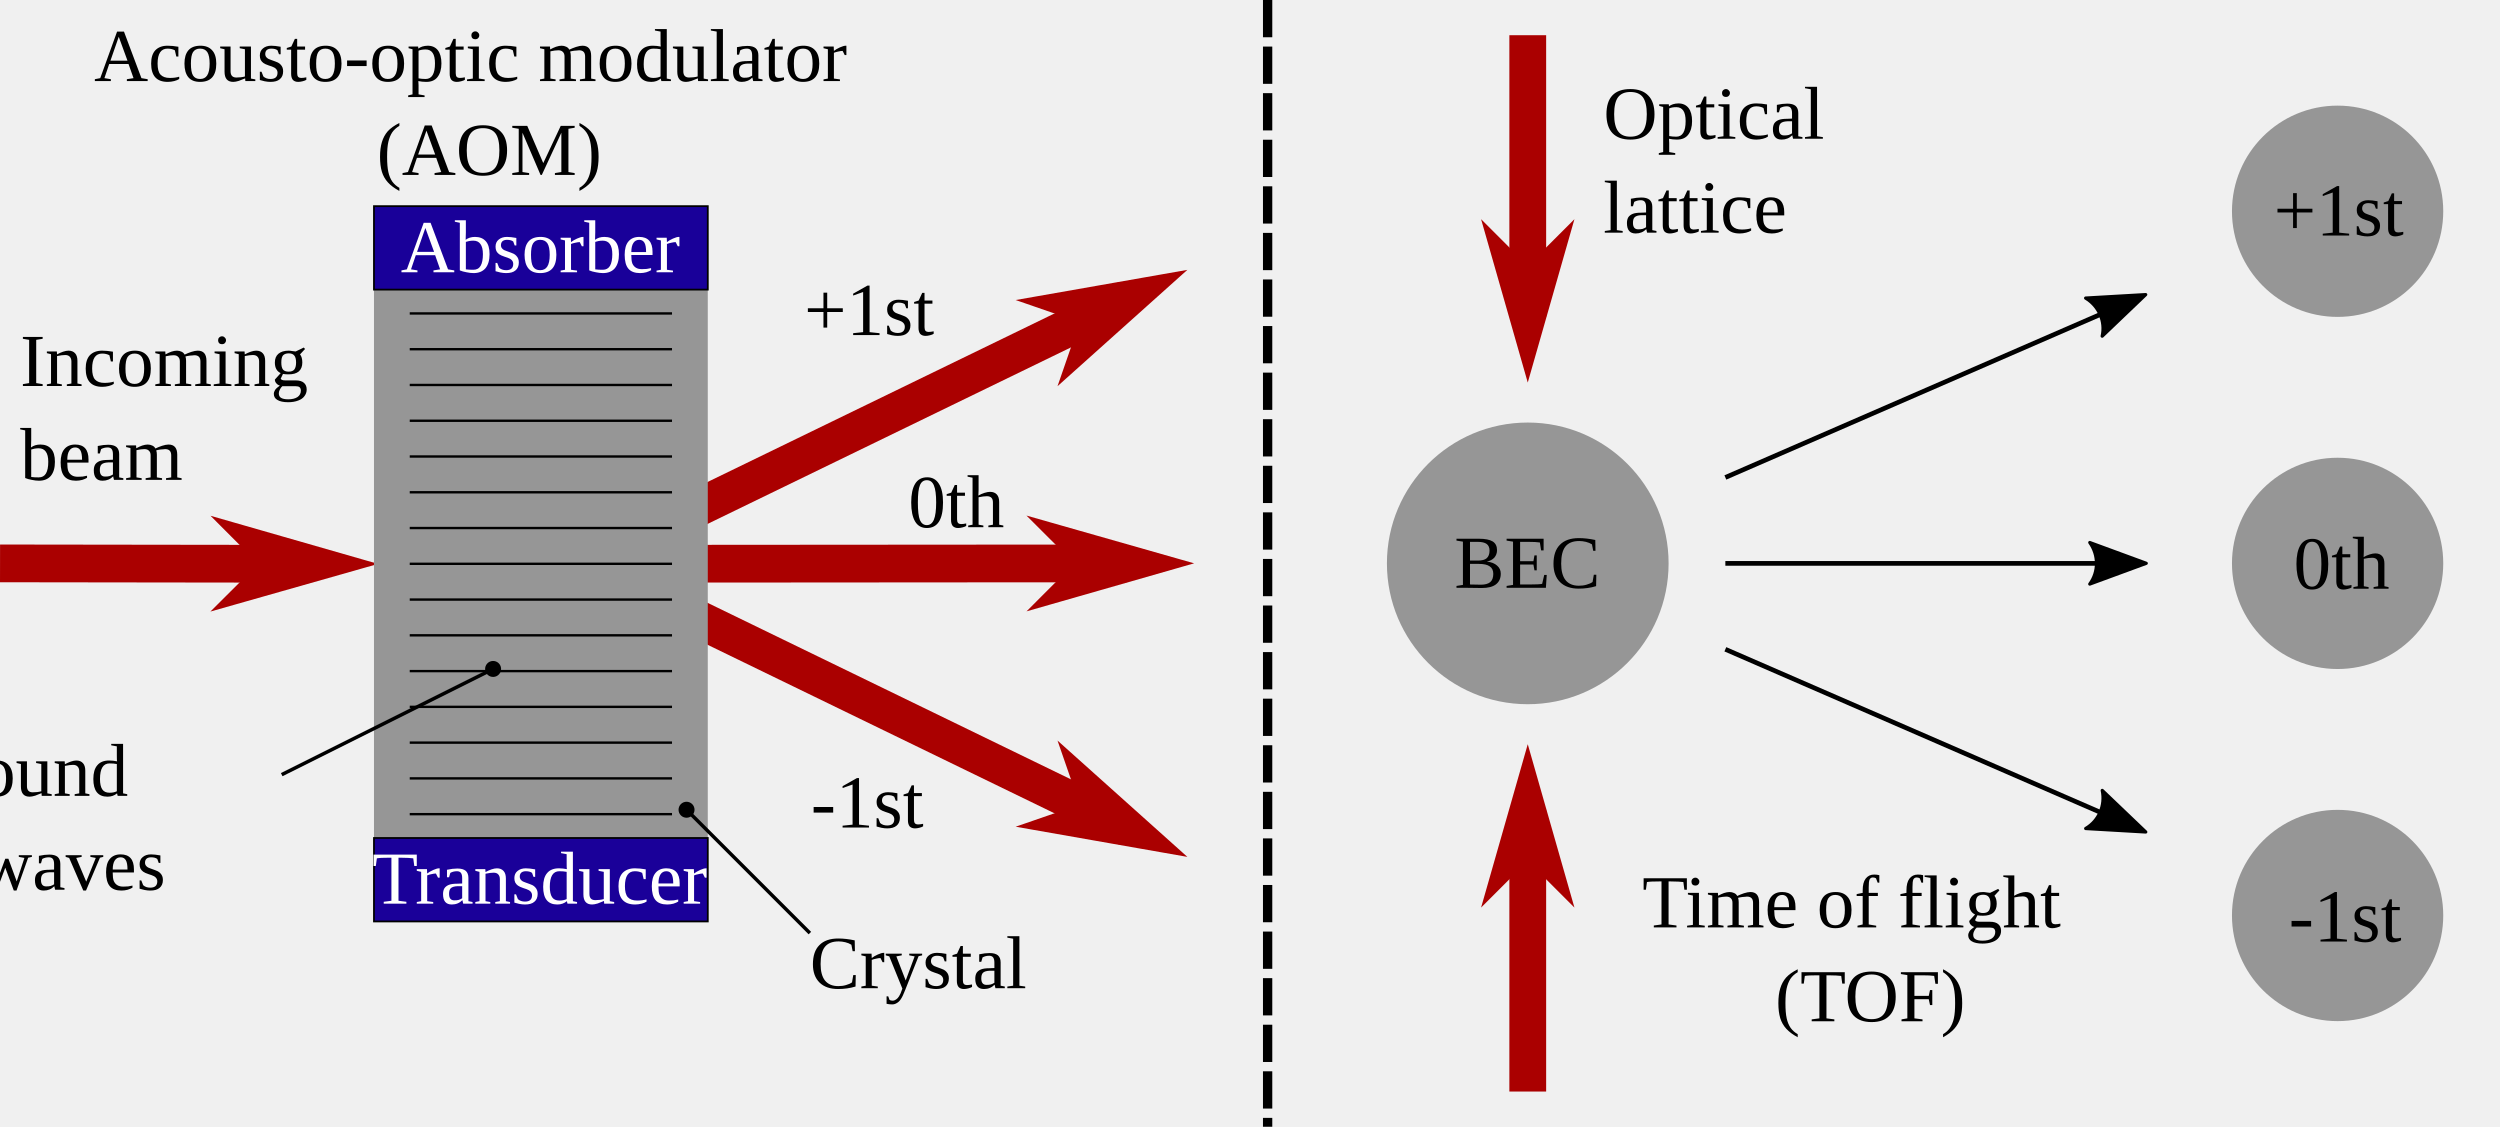
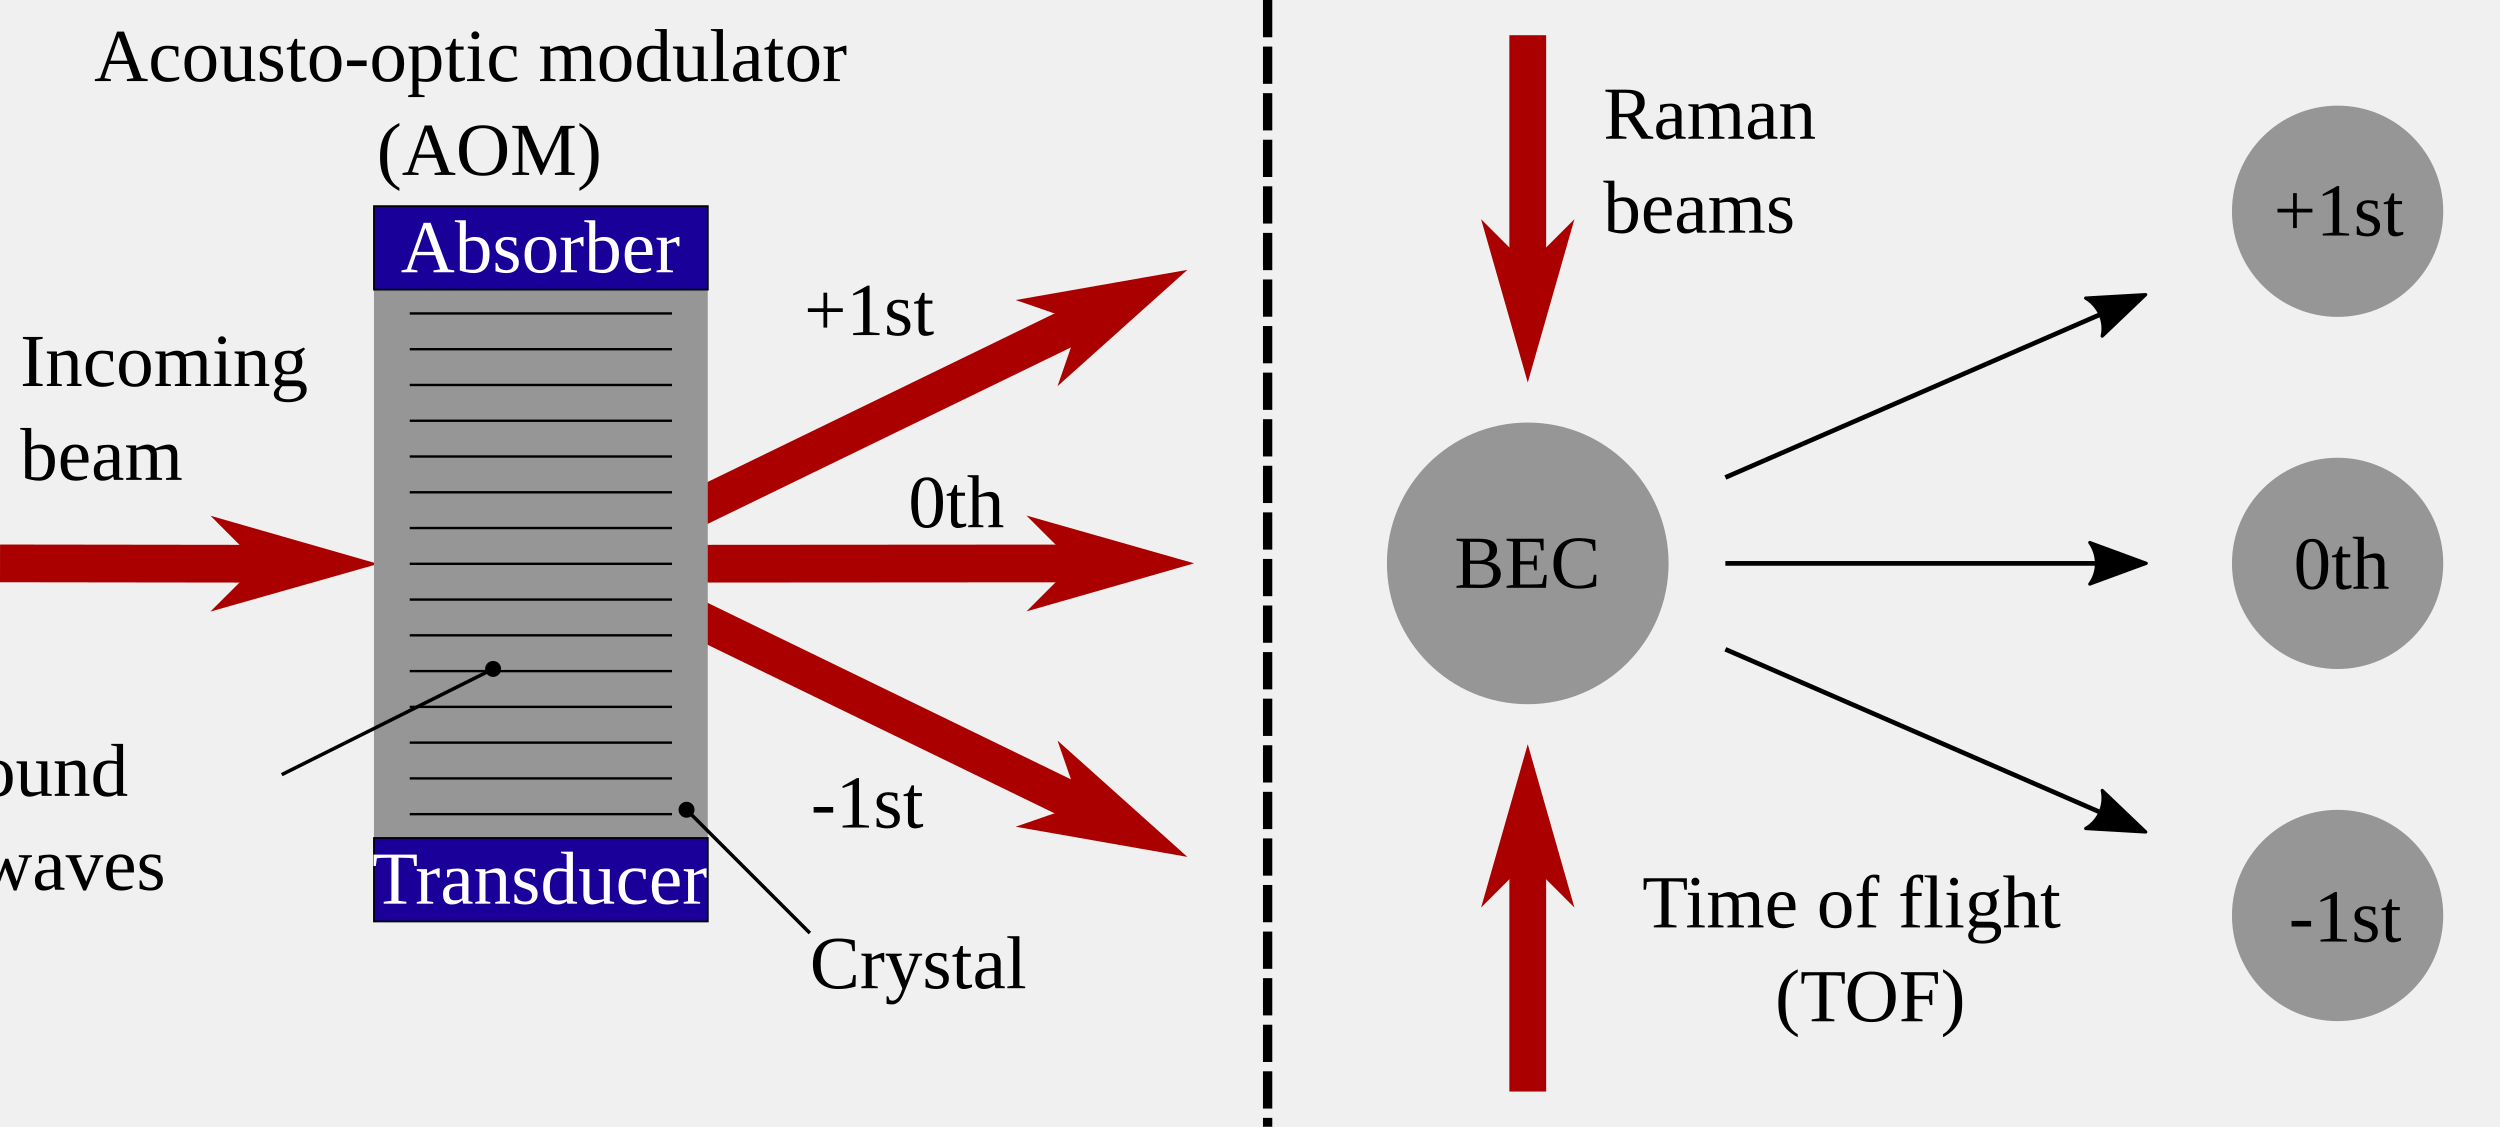
<svg xmlns="http://www.w3.org/2000/svg" width="187.856mm" height="84.667mm" viewBox="0 0 187.856 84.667" version="1.1" id="svg8">
  <defs id="defs2">
    <marker style="overflow:visible" id="marker1616" refX="0.0" refY="0.0" orient="auto">
      <path transform="scale(0.4) translate(7.4, 1)" style="fill-rule:evenodd;stroke:#000000;stroke-width:1pt;stroke-opacity:1;fill:#000000;fill-opacity:1" d="M -2.5,-1.0 C -2.5,1.76 -4.74,4.0 -7.5,4.0 C -10.26,4.0 -12.5,1.76 -12.5,-1.0 C -12.5,-3.76 -10.26,-6.0 -7.5,-6.0 C -4.74,-6.0 -2.5,-3.76 -2.5,-1.0 z " id="path1614" />
    </marker>
    <marker style="overflow:visible" id="DotM" refX="0.0" refY="0.0" orient="auto">
      <path transform="scale(0.4) translate(7.4, 1)" style="fill-rule:evenodd;stroke:#000000;stroke-width:1pt;stroke-opacity:1;fill:#000000;fill-opacity:1" d="M -2.5,-1.0 C -2.5,1.76 -4.74,4.0 -7.5,4.0 C -10.26,4.0 -12.5,1.76 -12.5,-1.0 C -12.5,-3.76 -10.26,-6.0 -7.5,-6.0 C -4.74,-6.0 -2.5,-3.76 -2.5,-1.0 z " id="path1186" />
    </marker>
    <marker style="overflow:visible" id="marker5051" refX="0" refY="0" orient="auto">
      <path transform="matrix(-1.1,0,0,-1.1,-1.1,0)" d="M 8.719,4.034 -2.207,0.016 8.719,-4.002 c -1.745,2.372 -1.735,5.617 -6e-7,8.035 z" style="fill:#000000;fill-opacity:1;fill-rule:evenodd;stroke:#000000;stroke-width:0.625;stroke-linejoin:round;stroke-opacity:1" id="path5049" />
    </marker>
    <marker style="overflow:visible" id="marker5041" refX="0" refY="0" orient="auto">
      <path transform="matrix(-1.1,0,0,-1.1,-1.1,0)" d="M 8.719,4.034 -2.207,0.016 8.719,-4.002 c -1.745,2.372 -1.735,5.617 -6e-7,8.035 z" style="fill:#000000;fill-opacity:1;fill-rule:evenodd;stroke:#000000;stroke-width:0.625;stroke-linejoin:round;stroke-opacity:1" id="path5039" />
    </marker>
    <marker style="overflow:visible" id="marker4881" refX="0" refY="0" orient="auto">
      <path transform="matrix(-1.1,0,0,-1.1,-1.1,0)" d="M 8.719,4.034 -2.207,0.016 8.719,-4.002 c -1.745,2.372 -1.735,5.617 -6e-7,8.035 z" style="fill:#000000;fill-opacity:1;fill-rule:evenodd;stroke:#000000;stroke-width:0.625;stroke-linejoin:round;stroke-opacity:1" id="path4879" />
    </marker>
    <marker style="overflow:visible" id="marker4689" refX="0" refY="0" orient="auto">
      <path transform="matrix(-0.4,0,0,-0.4,-4,0)" style="fill:#000000;fill-opacity:1;fill-rule:evenodd;stroke:#000000;stroke-width:1pt;stroke-opacity:1" d="M 0,0 5,-5 -12.5,0 5,5 Z" id="path4687" />
    </marker>
    <marker style="overflow:visible" id="marker4679" refX="0" refY="0" orient="auto">
      <path transform="matrix(-0.4,0,0,-0.4,-4,0)" style="fill:#000000;fill-opacity:1;fill-rule:evenodd;stroke:#000000;stroke-width:1pt;stroke-opacity:1" d="M 0,0 5,-5 -12.5,0 5,5 Z" id="path4677" />
    </marker>
    <marker style="overflow:visible" id="marker4537" refX="0" refY="0" orient="auto">
      <path transform="matrix(-0.4,0,0,-0.4,-4,0)" style="fill:#000000;fill-opacity:1;fill-rule:evenodd;stroke:#000000;stroke-width:1pt;stroke-opacity:1" d="M 0,0 5,-5 -12.5,0 5,5 Z" id="path4535" />
    </marker>
    <marker style="overflow:visible" id="marker4345" refX="0" refY="0" orient="auto">
      <path transform="matrix(-0.8,0,0,-0.8,-10,0)" style="fill:#000000;fill-opacity:1;fill-rule:evenodd;stroke:#000000;stroke-width:1pt;stroke-opacity:1" d="M 0,0 5,-5 -12.5,0 5,5 Z" id="path4343" />
    </marker>
    <marker style="overflow:visible" id="marker4335" refX="0" refY="0" orient="auto">
      <path transform="matrix(-0.8,0,0,-0.8,-10,0)" style="fill:#000000;fill-opacity:1;fill-rule:evenodd;stroke:#000000;stroke-width:1pt;stroke-opacity:1" d="M 0,0 5,-5 -12.5,0 5,5 Z" id="path4333" />
    </marker>
    <marker style="overflow:visible" id="marker4211" refX="0" refY="0" orient="auto">
      <path transform="matrix(-0.8,0,0,-0.8,-10,0)" style="fill:#000000;fill-opacity:1;fill-rule:evenodd;stroke:#000000;stroke-width:1pt;stroke-opacity:1" d="M 0,0 5,-5 -12.5,0 5,5 Z" id="path4209" />
    </marker>
    <marker style="overflow:visible" id="marker3943" refX="0" refY="0" orient="auto">
      <path transform="matrix(-0.4,0,0,-0.4,-4,0)" style="fill:#000000;fill-opacity:1;fill-rule:evenodd;stroke:#000000;stroke-width:1pt;stroke-opacity:1" d="M 0,0 5,-5 -12.5,0 5,5 Z" id="path3941" />
    </marker>
    <marker style="overflow:visible" id="marker3933" refX="0" refY="0" orient="auto">
      <path transform="matrix(-0.4,0,0,-0.4,-4,0)" style="fill:#000000;fill-opacity:1;fill-rule:evenodd;stroke:#000000;stroke-width:1pt;stroke-opacity:1" d="M 0,0 5,-5 -12.5,0 5,5 Z" id="path3931" />
    </marker>
    <marker style="overflow:visible" id="marker3821" refX="0" refY="0" orient="auto">
      <path transform="matrix(-0.4,0,0,-0.4,-4,0)" style="fill:#000000;fill-opacity:1;fill-rule:evenodd;stroke:#000000;stroke-width:1pt;stroke-opacity:1" d="M 0,0 5,-5 -12.5,0 5,5 Z" id="path3819" />
    </marker>
    <marker style="overflow:visible" id="Arrow1Send" refX="0" refY="0" orient="auto">
      <path transform="matrix(-0.2,0,0,-0.2,-1.2,0)" style="fill:#aa0000;fill-opacity:1;fill-rule:evenodd;stroke:#aa0000;stroke-width:1pt;stroke-opacity:1" d="M 0,0 5,-5 -12.5,0 5,5 Z" id="path1051" />
    </marker>
    <marker style="overflow:visible" id="marker1346" refX="0" refY="0" orient="auto">
      <path transform="matrix(-0.4,0,0,-0.4,-4,0)" style="fill:#000000;fill-opacity:1;fill-rule:evenodd;stroke:#000000;stroke-width:1pt;stroke-opacity:1" d="M 0,0 5,-5 -12.5,0 5,5 Z" id="path1344" />
    </marker>
    <marker style="overflow:visible" id="Arrow1Send-2" refX="0" refY="0" orient="auto">
      <path transform="matrix(-0.2,0,0,-0.2,-1.2,0)" style="fill:#aa0000;fill-opacity:1;fill-rule:evenodd;stroke:#aa0000;stroke-width:1pt;stroke-opacity:1" d="M 0,0 5,-5 -12.5,0 5,5 Z" id="path1051-3" />
    </marker>
    <marker style="overflow:visible" id="Arrow1Send-2-5" refX="0" refY="0" orient="auto">
      <path transform="matrix(-0.2,0,0,-0.2,-1.2,0)" style="fill:#aa0000;fill-opacity:1;fill-rule:evenodd;stroke:#aa0000;stroke-width:1pt;stroke-opacity:1" d="M 0,0 5,-5 -12.5,0 5,5 Z" id="path1051-3-9" />
    </marker>
    <marker style="overflow:visible" id="Arrow1Send-2-2" refX="0" refY="0" orient="auto">
      <path transform="matrix(-0.2,0,0,-0.2,-1.2,0)" style="fill:#aa0000;fill-opacity:1;fill-rule:evenodd;stroke:#aa0000;stroke-width:1pt;stroke-opacity:1" d="M 0,0 5,-5 -12.5,0 5,5 Z" id="path1051-3-8" />
    </marker>
    <marker style="overflow:visible" id="Arrow1Send-2-2-7" refX="0" refY="0" orient="auto">
      <path transform="matrix(-0.2,0,0,-0.2,-1.2,0)" style="fill:#aa0000;fill-opacity:1;fill-rule:evenodd;stroke:#aa0000;stroke-width:1pt;stroke-opacity:1" d="M 0,0 5,-5 -12.5,0 5,5 Z" id="path1051-3-8-3" />
    </marker>
    <marker style="overflow:visible" id="Arrow1Send-2-2-7-1" refX="0" refY="0" orient="auto">
      <path transform="matrix(-0.2,0,0,-0.2,-1.2,0)" style="fill:#aa0000;fill-opacity:1;fill-rule:evenodd;stroke:#aa0000;stroke-width:1pt;stroke-opacity:1" d="M 0,0 5,-5 -12.5,0 5,5 Z" id="path1051-3-8-3-2" />
    </marker>
    <marker style="overflow:visible" id="Arrow1Send-2-2-7-3" refX="0" refY="0" orient="auto">
      <path transform="matrix(-0.2,0,0,-0.2,-1.2,0)" style="fill:#aa0000;fill-opacity:1;fill-rule:evenodd;stroke:#aa0000;stroke-width:1pt;stroke-opacity:1" d="M 0,0 5,-5 -12.5,0 5,5 Z" id="path1051-3-8-3-1" />
    </marker>
    <marker style="overflow:visible" id="Arrow1Send-2-4" refX="0" refY="0" orient="auto">
      <path transform="matrix(-0.2,0,0,-0.2,-1.2,0)" style="fill:#aa0000;fill-opacity:1;fill-rule:evenodd;stroke:#aa0000;stroke-width:1pt;stroke-opacity:1" d="M 0,0 5,-5 -12.5,0 5,5 Z" id="path1051-3-7" />
    </marker>
    <marker style="overflow:visible" id="Arrow1Send-2-4-4" refX="0" refY="0" orient="auto">
      <path transform="matrix(-0.2,0,0,-0.2,-1.2,0)" style="fill:#aa0000;fill-opacity:1;fill-rule:evenodd;stroke:#aa0000;stroke-width:1pt;stroke-opacity:1" d="M 0,0 5,-5 -12.5,0 5,5 Z" id="path1051-3-7-5" />
    </marker>
    <marker style="overflow:visible" id="Arrow1Send-2-3" refX="0" refY="0" orient="auto">
      <path transform="matrix(-0.2,0,0,-0.2,-1.2,0)" style="fill:#aa0000;fill-opacity:1;fill-rule:evenodd;stroke:#aa0000;stroke-width:1pt;stroke-opacity:1" d="M 0,0 5,-5 -12.5,0 5,5 Z" id="path1051-3-6" />
    </marker>
    <marker style="overflow:visible" id="Arrow1Send-2-3-0" refX="0" refY="0" orient="auto">
      <path transform="matrix(-0.2,0,0,-0.2,-1.2,0)" style="fill:#aa0000;fill-opacity:1;fill-rule:evenodd;stroke:#aa0000;stroke-width:1pt;stroke-opacity:1" d="M 0,0 5,-5 -12.5,0 5,5 Z" id="path1051-3-6-6" />
    </marker>
    <marker style="overflow:visible" id="Arrow1Send-20" refX="0" refY="0" orient="auto">
      <path transform="matrix(-0.2,0,0,-0.2,-1.2,0)" style="fill:#aa0000;fill-opacity:1;fill-rule:evenodd;stroke:#aa0000;stroke-width:1pt;stroke-opacity:1" d="M 0,0 5,-5 -12.5,0 5,5 Z" id="path1051-6" />
    </marker>
    <marker style="overflow:visible" id="Arrow1Send-20-5" refX="0" refY="0" orient="auto">
      <path transform="matrix(-0.2,0,0,-0.2,-1.2,0)" style="fill:#aa0000;fill-opacity:1;fill-rule:evenodd;stroke:#aa0000;stroke-width:1pt;stroke-opacity:1" d="M 0,0 5,-5 -12.5,0 5,5 Z" id="path1051-6-5" />
    </marker>
    <marker style="overflow:visible" id="Arrow1Send-2-44" refX="0" refY="0" orient="auto">
      <path transform="matrix(-0.2,0,0,-0.2,-1.2,0)" style="fill:#aa0000;fill-opacity:1;fill-rule:evenodd;stroke:#aa0000;stroke-width:1pt;stroke-opacity:1" d="M 0,0 5,-5 -12.5,0 5,5 Z" id="path1051-3-3" />
    </marker>
    <marker style="overflow:visible" id="Arrow1Send-2-44-7" refX="0" refY="0" orient="auto">
      <path transform="matrix(-0.2,0,0,-0.2,-1.2,0)" style="fill:#aa0000;fill-opacity:1;fill-rule:evenodd;stroke:#aa0000;stroke-width:1pt;stroke-opacity:1" d="M 0,0 5,-5 -12.5,0 5,5 Z" id="path1051-3-3-8" />
    </marker>
  </defs>
  <g id="layer1" transform="translate(-7.935551,-29.10417)">
    <path style="fill:none;stroke:#aa0000;stroke-width:2.835;stroke-linecap:butt;stroke-linejoin:miter;stroke-miterlimit:4;stroke-dasharray:none;stroke-opacity:1;marker-end:url(#Arrow1Send-2-44)" d="m 54.542,72.79 38.063,18.491" id="path1034-7-0" />
    <path style="fill:none;stroke:#aa0000;stroke-width:2.835;stroke-linecap:butt;stroke-linejoin:miter;stroke-miterlimit:4;stroke-dasharray:none;stroke-opacity:1;marker-end:url(#Arrow1Send-2-44-7)" d="m 54.542,70.085 38.063,-18.491" id="path1034-7-0-6" />
    <path style="fill:none;stroke:#aa0000;stroke-width:2.835;stroke-linecap:butt;stroke-linejoin:miter;stroke-miterlimit:4;stroke-dasharray:none;stroke-opacity:1;marker-end:url(#Arrow1Send-2)" d="m 50.288,71.47 42.316,-0.032" id="path1034-7" />
    <path style="fill:none;stroke:#aa0000;stroke-width:2.835;stroke-linecap:butt;stroke-linejoin:miter;stroke-miterlimit:4;stroke-dasharray:none;stroke-opacity:1;marker-end:url(#Arrow1Send)" d="m 7.938,71.438 23.347,0.032" id="path1034" />
    <path style="fill:none;stroke:#000000;stroke-width:0.7;stroke-linecap:butt;stroke-linejoin:miter;stroke-miterlimit:4;stroke-dasharray:2.8, 0.7;stroke-dashoffset:0;stroke-opacity:1" d="M 103.188,29.104 V 113.771" id="path2430" />
    <rect style="fill:#969696;stroke:none;stroke-width:4.74" id="rect14" width="25.083" height="41.208" x="36.037" y="50.866" />
    <rect style="fill:#190099;fill-opacity:1;stroke:#000000;stroke-width:0.135;stroke-miterlimit:4;stroke-dasharray:none;stroke-opacity:1" id="rect841" width="25.083" height="6.271" x="36.037" y="44.595" />
    <rect style="fill:#1a0099;fill-opacity:1;stroke:#000000;stroke-width:0.135;stroke-miterlimit:4;stroke-dasharray:none;stroke-opacity:1" id="rect841-3" width="25.083" height="6.271" x="36.037" y="92.073" />
    <path style="fill:none;stroke:#000000;stroke-width:0.179px;stroke-linecap:butt;stroke-linejoin:miter;stroke-opacity:1" d="M 38.724,90.282 H 58.432" id="path871" />
    <path style="fill:none;stroke:#000000;stroke-width:0.179px;stroke-linecap:butt;stroke-linejoin:miter;stroke-opacity:1" d="M 38.724,87.594 H 58.432" id="path871-7" />
    <path style="fill:none;stroke:#000000;stroke-width:0.179px;stroke-linecap:butt;stroke-linejoin:miter;stroke-opacity:1" d="M 38.724,84.907 H 58.432" id="path871-5" />
    <path style="fill:none;stroke:#000000;stroke-width:0.179px;stroke-linecap:butt;stroke-linejoin:miter;stroke-opacity:1" d="M 38.724,82.219 H 58.432" id="path871-7-5" />
    <path style="fill:none;stroke:#000000;stroke-width:0.179px;stroke-linecap:butt;stroke-linejoin:miter;stroke-opacity:1" d="M 38.724,79.532 H 58.432" id="path871-62" />
    <path style="fill:none;stroke:#000000;stroke-width:0.179px;stroke-linecap:butt;stroke-linejoin:miter;stroke-opacity:1" d="M 38.724,76.844 H 58.432" id="path871-7-1" />
    <path style="fill:none;stroke:#000000;stroke-width:0.179px;stroke-linecap:butt;stroke-linejoin:miter;stroke-opacity:1" d="m 38.724,74.157 h 19.708" id="path871-5-2" />
    <path style="fill:none;stroke:#000000;stroke-width:0.179px;stroke-linecap:butt;stroke-linejoin:miter;stroke-opacity:1" d="M 38.724,71.47 H 58.432" id="path871-7-5-0" />
    <path style="fill:none;stroke:#000000;stroke-width:0.179px;stroke-linecap:butt;stroke-linejoin:miter;stroke-opacity:1" d="M 38.724,68.782 H 58.432" id="path871-9" />
    <path style="fill:none;stroke:#000000;stroke-width:0.179px;stroke-linecap:butt;stroke-linejoin:miter;stroke-opacity:1" d="M 38.724,66.095 H 58.432" id="path871-7-0" />
    <path style="fill:none;stroke:#000000;stroke-width:0.179px;stroke-linecap:butt;stroke-linejoin:miter;stroke-opacity:1" d="m 38.724,63.407 h 19.708" id="path871-5-6" />
    <path style="fill:none;stroke:#000000;stroke-width:0.179px;stroke-linecap:butt;stroke-linejoin:miter;stroke-opacity:1" d="M 38.724,60.72 H 58.432" id="path871-7-5-6" />
    <path style="fill:none;stroke:#000000;stroke-width:0.179px;stroke-linecap:butt;stroke-linejoin:miter;stroke-opacity:1" d="M 38.724,58.032 H 58.432" id="path871-62-1" />
    <path style="fill:none;stroke:#000000;stroke-width:0.179px;stroke-linecap:butt;stroke-linejoin:miter;stroke-opacity:1" d="M 38.724,55.345 H 58.432" id="path871-7-1-7" />
    <path style="fill:none;stroke:#000000;stroke-width:0.179px;stroke-linecap:butt;stroke-linejoin:miter;stroke-opacity:1" d="m 38.724,52.657 h 19.708" id="path871-5-2-9" />
    <circle style="fill:#969696;fill-opacity:1;stroke:none;stroke-width:0.7;stroke-miterlimit:4;stroke-dasharray:2.8, 0.7;stroke-dashoffset:0;stroke-opacity:1" id="path3344" cx="122.735" cy="71.438" r="10.583" />
    <path style="fill:none;stroke:#aa0000;stroke-width:2.763;stroke-linecap:butt;stroke-linejoin:miter;stroke-miterlimit:4;stroke-dasharray:none;stroke-opacity:1;marker-end:url(#Arrow1Send-20)" d="M 122.735,31.75 V 52.917" id="path1034-1" />
    <path style="fill:none;stroke:#aa0000;stroke-width:2.763;stroke-linecap:butt;stroke-linejoin:miter;stroke-miterlimit:4;stroke-dasharray:none;stroke-opacity:1;marker-end:url(#Arrow1Send-20-5)" d="M 122.735,111.125 V 89.958" id="path1034-1-4" />
    <circle style="fill:#969696;fill-opacity:1;stroke:none;stroke-width:0.7;stroke-miterlimit:4;stroke-dasharray:2.8, 0.7;stroke-dashoffset:0;stroke-opacity:1" id="path3344-7" cx="183.589" cy="71.438" r="7.938" />
    <circle style="fill:#969696;fill-opacity:1;stroke:none;stroke-width:0.7;stroke-miterlimit:4;stroke-dasharray:2.8, 0.7;stroke-dashoffset:0;stroke-opacity:1" id="path3344-7-6" cx="183.589" cy="44.979" r="7.938" />
    <circle style="fill:#969696;fill-opacity:1;stroke:none;stroke-width:0.7;stroke-miterlimit:4;stroke-dasharray:2.8, 0.7;stroke-dashoffset:0;stroke-opacity:1" id="path3344-7-6-5" cx="183.589" cy="97.896" r="7.938" />
    <path style="fill:none;stroke:#000000;stroke-width:0.353;stroke-linecap:butt;stroke-linejoin:miter;stroke-miterlimit:4;stroke-dasharray:none;stroke-dashoffset:0;stroke-opacity:1;marker-end:url(#marker5041)" d="M 137.583,64.982 168.741,51.435" id="path3790" />
    <path style="fill:none;stroke:#000000;stroke-width:0.353;stroke-linecap:butt;stroke-linejoin:miter;stroke-miterlimit:4;stroke-dasharray:none;stroke-dashoffset:0;stroke-opacity:1;marker-end:url(#marker5051)" d="m 137.583,77.893 31.157,13.547" id="path3803" />
    <path style="fill:none;stroke:#000000;stroke-width:0.353;stroke-linecap:butt;stroke-linejoin:miter;stroke-miterlimit:4;stroke-dasharray:none;stroke-dashoffset:0;stroke-opacity:1;marker-end:url(#marker4881)" d="m 137.583,71.438 h 31.157" id="path3805" />
    <text xml:space="preserve" style="font-size:5.644px;line-height:1.25;font-family:'Times New Roman';-inkscape-font-specification:'Times New Roman, ';stroke-width:0.265" x="117.224" y="73.275" id="text5865">
      <tspan id="tspan5863" x="117.224" y="73.275" style="stroke-width:0.265">BEC</tspan>
    </text>
    <text xml:space="preserve" style="font-size:5.644px;line-height:1.25;font-family:'Times New Roman';-inkscape-font-specification:'Times New Roman, ';stroke-width:0.265" x="180.277" y="73.344" id="text7519">
      <tspan id="tspan7517" x="180.277" y="73.344" style="stroke-width:0.265">0th</tspan>
    </text>
    <text xml:space="preserve" style="font-size:5.644px;line-height:1.25;font-family:'Times New Roman';-inkscape-font-specification:'Times New Roman, ';stroke-width:0.265" x="178.789" y="46.806" id="text7523">
      <tspan id="tspan7521" x="178.789" y="46.806" style="stroke-width:0.265">+1st</tspan>
    </text>
    <text xml:space="preserve" style="font-size:5.644px;line-height:1.25;font-family:'Times New Roman';-inkscape-font-specification:'Times New Roman, ';stroke-width:0.265" x="179.926" y="99.851" id="text7523-6">
      <tspan id="tspan7521-9" x="179.926" y="99.851" style="stroke-width:0.265">-1st</tspan>
    </text>
    <text xml:space="preserve" style="font-size:5.644px;line-height:1.25;font-family:'Times New Roman';-inkscape-font-specification:'Times New Roman, ';stroke-width:0.265" x="128.414" y="39.533" id="text7551">
-       <tspan id="tspan7549" x="128.414" y="39.533" style="stroke-width:0.265">Optical</tspan>
-       <tspan x="128.414" y="46.589" style="stroke-width:0.265" id="tspan7553">lattice</tspan>
+       <tspan x="128.414" y="39.533" style="stroke-width:0.265" id="tspan7553">Raman</tspan>
+       <tspan x="128.414" y="46.589" style="stroke-width:0.265" id="tspan139">beams</tspan>
    </text>
    <text xml:space="preserve" style="font-size:5.644px;line-height:1.25;font-family:'Times New Roman';-inkscape-font-specification:'Times New Roman, ';text-align:center;text-anchor:middle;stroke-width:0.265" x="152.001" y="98.791" id="text7557">
      <tspan id="tspan7555" x="152.001" y="98.791" style="text-align:center;text-anchor:middle;stroke-width:0.265">Time of flight</tspan>
      <tspan x="152.001" y="105.846" style="text-align:center;text-anchor:middle;stroke-width:0.265" id="tspan7559">(TOF)</tspan>
    </text>
    <text xml:space="preserve" style="font-size:5.644px;line-height:1.25;font-family:'Times New Roman';-inkscape-font-specification:'Times New Roman, ';stroke-width:0.265" x="68.36" y="54.285" id="text7523-3">
      <tspan id="tspan7521-7" x="68.36" y="54.285" style="stroke-width:0.265">+1st</tspan>
    </text>
    <text xml:space="preserve" style="font-size:5.644px;line-height:1.25;font-family:'Times New Roman';-inkscape-font-specification:'Times New Roman, ';stroke-width:0.265" x="76.188" y="68.718" id="text7519-4">
      <tspan id="tspan7517-5" x="76.188" y="68.718" style="stroke-width:0.265">0th</tspan>
    </text>
    <text xml:space="preserve" style="font-size:5.644px;line-height:1.25;font-family:'Times New Roman';-inkscape-font-specification:'Times New Roman, ';stroke-width:0.265" x="68.871" y="91.289" id="text7523-6-2">
      <tspan id="tspan7521-9-5" x="68.871" y="91.289" style="stroke-width:0.265">-1st</tspan>
    </text>
    <text xml:space="preserve" style="font-size:5.644px;line-height:1.25;font-family:'Times New Roman';-inkscape-font-specification:'Times New Roman, ';stroke-width:0.265" x="9.454" y="58.109" id="text7635">
      <tspan id="tspan7633" x="9.454" y="58.109" style="stroke-width:0.265">Incoming</tspan>
      <tspan x="9.454" y="65.165" style="stroke-width:0.265" id="tspan7637">beam</tspan>
    </text>
    <text xml:space="preserve" style="font-size:5.644px;line-height:1.25;font-family:'Times New Roman';-inkscape-font-specification:'Times New Roman, ';fill:#ffffff;stroke-width:0.265" x="35.893" y="97.011" id="text7641">
      <tspan id="tspan7639" x="35.893" y="97.011" style="fill:#ffffff;stroke-width:0.265">Transducer</tspan>
    </text>
    <text xml:space="preserve" style="font-size:5.644px;line-height:1.25;font-family:'Times New Roman';-inkscape-font-specification:'Times New Roman, ';fill:#ffffff;stroke-width:0.265" x="38.04" y="49.56" id="text7641-4">
      <tspan id="tspan7639-7" x="38.04" y="49.56" style="fill:#ffffff;stroke-width:0.265">Absorber</tspan>
    </text>
    <text xml:space="preserve" style="font-size:5.644px;line-height:1.25;font-family:'Times New Roman';-inkscape-font-specification:'Times New Roman, ';text-align:end;text-anchor:end;stroke-width:0.265" x="27.445" y="88.903" id="text7669">
      <tspan id="tspan7667" x="27.445" y="88.903" style="text-align:end;text-anchor:end;stroke-width:0.265">Sound</tspan>
      <tspan x="27.445" y="95.959" style="text-align:end;text-anchor:end;stroke-width:0.265" id="tspan7671">waves</tspan>
    </text>
    <text xml:space="preserve" style="font-size:5.644px;line-height:1.25;font-family:'Times New Roman';-inkscape-font-specification:'Times New Roman, ';text-align:center;text-anchor:middle;stroke-width:0.265" x="48.234" y="35.194" id="text8341">
      <tspan x="48.234" y="35.194" style="text-align:center;text-anchor:middle;stroke-width:0.265" id="tspan8343">Acousto-optic modulator</tspan>
      <tspan x="48.234" y="42.249" style="text-align:center;text-anchor:middle;stroke-width:0.265" id="tspan8345">(AOM)</tspan>
    </text>
    <path style="fill:none;stroke:#000000;stroke-width:0.265;stroke-linecap:butt;stroke-linejoin:miter;stroke-opacity:1;stroke-miterlimit:4;stroke-dasharray:none;marker-end:;marker-start:url(#DotM)" d="m 44.979,79.375 -15.875,7.938" id="path1120" />
    <text xml:space="preserve" style="font-size:5.644px;line-height:1.25;font-family:'Times New Roman';-inkscape-font-specification:'Times New Roman, ';stroke-width:0.265" x="68.786" y="103.362" id="text1604">
      <tspan id="tspan1602" x="68.786" y="103.362" style="stroke-width:0.265">Crystal</tspan>
    </text>
    <path style="fill:none;stroke:#000000;stroke-width:0.265px;stroke-linecap:butt;stroke-linejoin:miter;stroke-opacity:1;marker-start:url(#marker1616)" d="m 59.531,89.958 9.26,9.26" id="path1606" />
  </g>
</svg>
